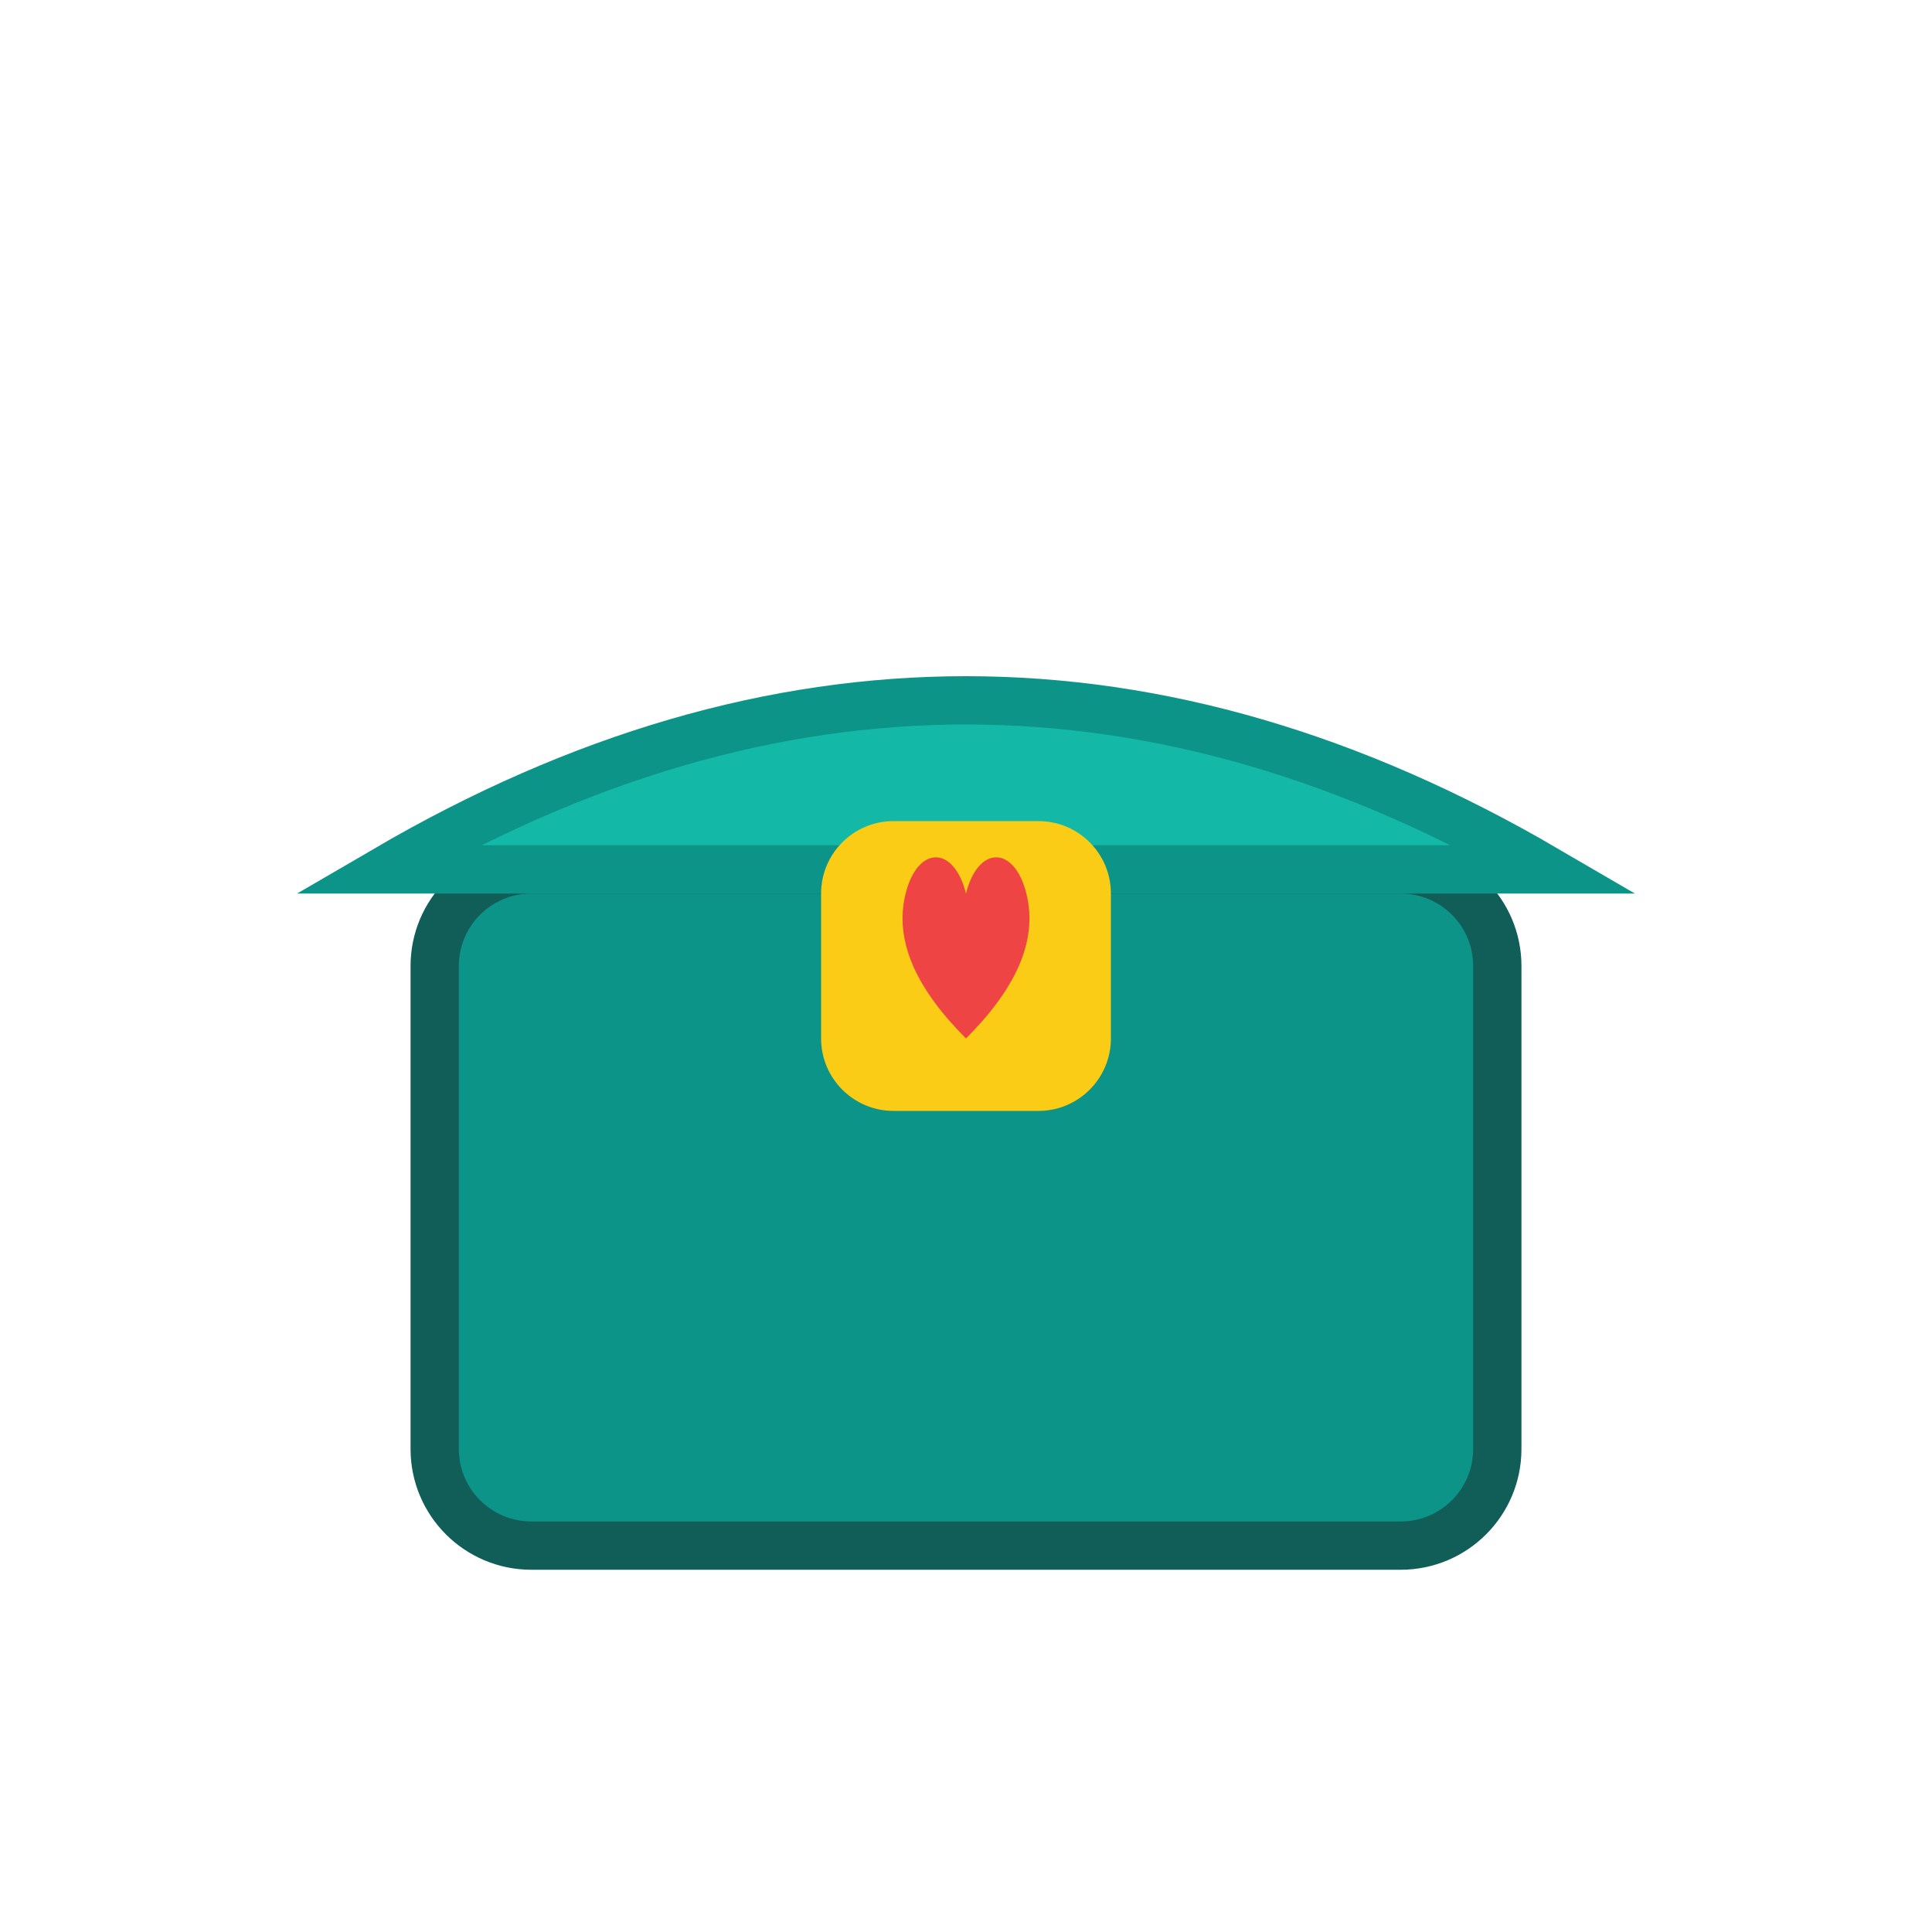
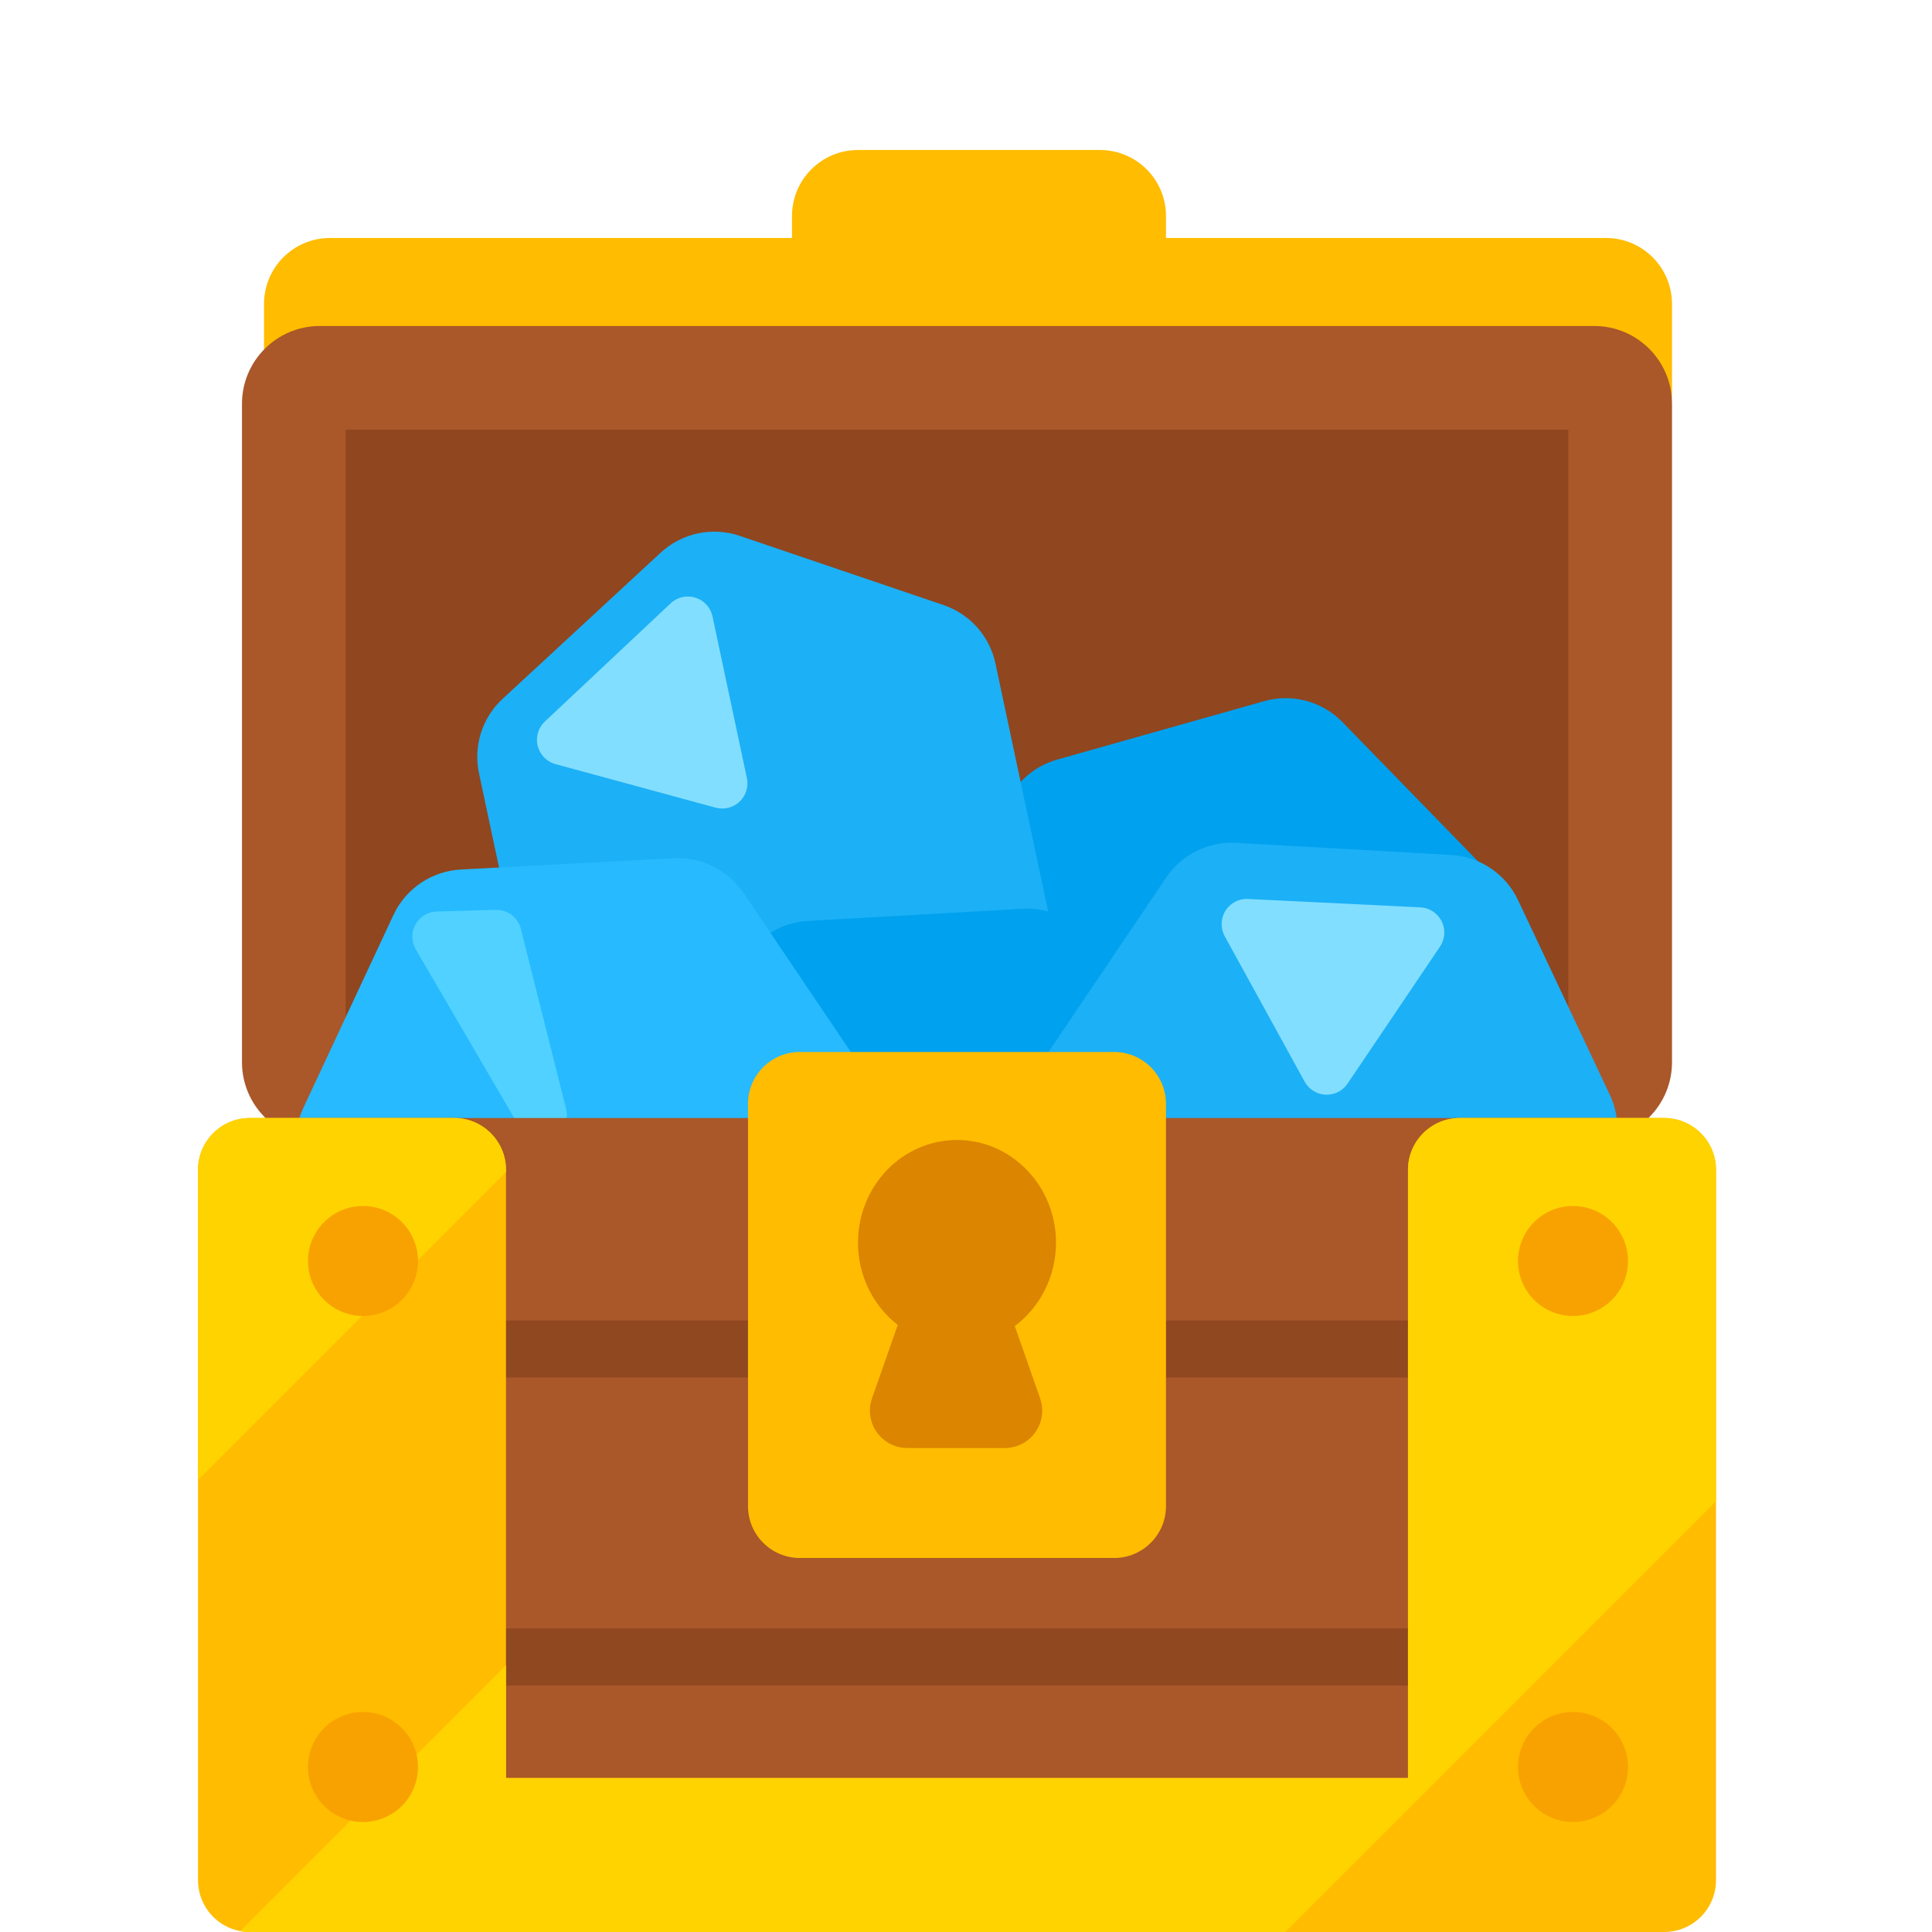
- <svg xmlns="http://www.w3.org/2000/svg" viewBox="0 0 80 80">
-   <rect x="18" y="36" width="44" height="28" rx="4" fill="#0D9488" stroke="#115E59" stroke-width="2" />
-   <path d="M16 36 Q40 22 64 36 Z" fill="#14B8A6" stroke="#0D9488" stroke-width="2" />
-   <rect x="34" y="34" width="12" height="12" rx="3" fill="#FACC15" />
-   <path d="M40 37 C40.5 35 42 35 42.5 37 C43 39 42 41 40 43 C38 41 37 39 37.5 37 C38 35 39.5 35 40 37 Z" fill="#EF4444" />
+ <svg xmlns="http://www.w3.org/2000/svg" width="80" height="80" viewBox="0 0 80 80" fill="none">
+   <path d="M45.548 6.211H35.528C34.018 6.211 32.795 7.435 32.795 8.944V12.588C32.795 14.097 34.018 15.321 35.528 15.321H45.548C47.058 15.321 48.281 14.097 48.281 12.588V8.944C48.281 7.435 47.058 6.211 45.548 6.211Z" fill="#FFBC00" />
+   <path d="M66.501 9.854H13.665C12.155 9.854 10.932 11.078 10.932 12.587V16.231C10.932 17.741 12.155 18.964 13.665 18.964H66.501C68.01 18.964 69.234 17.741 69.234 16.231V12.587C69.234 11.078 68.01 9.854 66.501 9.854Z" fill="#FFBC00" />
+   <path d="M13.241 13.499H66.013C67.792 13.499 69.234 14.941 69.234 16.719V43.985C69.234 45.763 67.792 47.205 66.013 47.205H13.241C11.462 47.205 10.02 45.763 10.02 43.985V16.719C10.02 14.941 11.462 13.499 13.241 13.499Z" fill="#AA572A" />
+   <path d="M14.314 17.793V42.912H64.94V17.793H14.314Z" fill="#90461F" />
+   <path fill-rule="evenodd" clip-rule="evenodd" d="M43.774 31.453L52.352 29.032C53.507 28.706 54.747 29.039 55.585 29.898L61.803 36.284C62.608 37.111 62.919 38.3 62.62 39.414L59.766 50.065C59.468 51.179 58.604 52.054 57.494 52.367L48.916 54.788C47.761 55.114 46.52 54.781 45.682 53.922L39.464 47.536C38.659 46.709 38.349 45.52 38.648 44.406L41.502 33.755C41.8 32.641 42.663 31.766 43.774 31.453Z" fill="#00A1EE" />
+   <path fill-rule="evenodd" clip-rule="evenodd" d="M39.071 25.055L30.632 22.189C29.495 21.803 28.239 22.07 27.358 22.884L20.813 28.936C19.966 29.719 19.594 30.89 19.834 32.019L22.127 42.804C22.366 43.933 23.183 44.851 24.275 45.222L32.715 48.089C33.851 48.475 35.108 48.208 35.989 47.393L42.533 41.342C43.38 40.558 43.752 39.387 43.512 38.259L41.22 27.473C40.98 26.345 40.164 25.426 39.071 25.055Z" fill="#1CB0F6" />
+   <path fill-rule="evenodd" clip-rule="evenodd" d="M29.504 25.527C29.465 25.341 29.375 25.169 29.244 25.03C28.85 24.61 28.189 24.59 27.769 24.984L22.564 29.874C22.423 30.006 22.322 30.174 22.271 30.36C22.12 30.916 22.448 31.49 23.004 31.641L29.632 33.443C29.793 33.486 29.961 33.491 30.123 33.456C30.687 33.337 31.046 32.783 30.927 32.219L29.504 25.527Z" fill="#82DEFF" />
+   <path fill-rule="evenodd" clip-rule="evenodd" d="M42.345 37.631L33.447 38.135C32.248 38.203 31.183 38.921 30.672 40.006L26.871 48.069C26.379 49.112 26.473 50.338 27.118 51.294L33.283 60.435C33.929 61.392 35.03 61.938 36.181 61.873L45.081 61.369C46.279 61.301 47.344 60.582 47.855 59.497L51.656 51.435C52.148 50.391 52.054 49.166 51.409 48.209L45.243 39.068C44.598 38.112 43.497 37.566 42.345 37.631Z" fill="#00A1EE" />
+   <path fill-rule="evenodd" clip-rule="evenodd" d="M51.187 34.899L60.085 35.402C61.284 35.47 62.349 36.188 62.86 37.274L66.661 45.336C67.153 46.38 67.059 47.605 66.414 48.562L60.248 57.703C59.603 58.659 58.502 59.205 57.351 59.14L48.451 58.636C47.253 58.568 46.188 57.85 45.676 56.764L41.876 48.702C41.384 47.659 41.478 46.434 42.123 45.477L48.289 36.336C48.934 35.38 50.035 34.833 51.187 34.899Z" fill="#1CB0F6" />
+   <path fill-rule="evenodd" clip-rule="evenodd" d="M59.627 39.198L55.801 44.869C55.479 45.347 54.83 45.473 54.353 45.151C54.215 45.058 54.102 44.934 54.022 44.788L50.714 38.769C50.436 38.264 50.62 37.63 51.125 37.352C51.294 37.259 51.486 37.215 51.679 37.224L58.812 37.572C59.388 37.6 59.832 38.09 59.804 38.665C59.794 38.856 59.733 39.04 59.627 39.198Z" fill="#82DEFF" />
+   <path fill-rule="evenodd" clip-rule="evenodd" d="M27.901 35.537L19.083 36.005C17.877 36.07 16.803 36.793 16.292 37.888L12.554 45.889C12.068 46.931 12.163 48.151 12.806 49.104L18.98 58.258C19.623 59.211 20.719 59.757 21.867 59.696L30.685 59.227C31.892 59.163 32.965 58.439 33.477 57.345L37.214 49.344C37.7 48.302 37.605 47.082 36.962 46.129L30.788 36.975C30.145 36.022 29.049 35.477 27.901 35.537Z" fill="#27BAFF" />
+   <path fill-rule="evenodd" clip-rule="evenodd" d="M17.215 39.312C17.127 39.161 17.078 38.99 17.074 38.815C17.058 38.239 17.512 37.759 18.088 37.743L20.528 37.675C21.017 37.662 21.45 37.99 21.569 38.464L23.442 45.92C23.555 46.371 23.357 46.842 22.956 47.076C22.458 47.366 21.819 47.198 21.529 46.7L17.215 39.312Z" fill="#50D1FF" />
+   <path fill-rule="evenodd" clip-rule="evenodd" d="M10.932 46.294H68.323V80H10.932V46.294Z" fill="#AA572A" />
+   <path d="M16.932 68.612H58.678" stroke="#904821" stroke-width="2.362" stroke-linecap="square" />
+   <path d="M16.932 55.859H58.678" stroke="#904821" stroke-width="2.362" stroke-linecap="square" />
+   <path fill-rule="evenodd" clip-rule="evenodd" d="M58.302 73.623V48.441C58.302 47.255 59.263 46.294 60.449 46.294H68.909C70.095 46.294 71.056 47.255 71.056 48.441V77.853C71.056 79.039 70.095 80 68.909 80H10.346C9.16 80 8.199 79.039 8.199 77.853V48.441C8.199 47.255 9.16 46.294 10.346 46.294H18.805C19.991 46.294 20.952 47.255 20.952 48.441V73.623H58.302Z" fill="#FFBC00" />
+   <path d="M46.134 43.56H33.12C31.934 43.56 30.973 44.522 30.973 45.707V62.366C30.973 63.552 31.934 64.513 33.12 64.513H46.134C47.32 64.513 48.281 63.552 48.281 62.366V45.707C48.281 44.522 47.32 43.56 46.134 43.56Z" fill="#FFBC00" />
+   <path fill-rule="evenodd" clip-rule="evenodd" d="M37.175 54.863C36.175 54.088 35.528 52.85 35.528 51.456C35.528 49.108 37.363 47.205 39.627 47.205C41.891 47.205 43.726 49.108 43.726 51.456C43.726 52.879 43.053 54.138 42.019 54.909L43.069 57.902C43.351 58.707 42.927 59.589 42.122 59.871C41.958 59.929 41.785 59.959 41.61 59.959H37.567C36.713 59.959 36.021 59.267 36.021 58.413C36.021 58.239 36.051 58.066 36.108 57.902L37.175 54.863Z" fill="#DB8500" />
+   <path d="M65.134 75.445C66.392 75.445 67.412 74.425 67.412 73.167C67.412 71.909 66.392 70.89 65.134 70.89C63.877 70.89 62.857 71.909 62.857 73.167C62.857 74.425 63.877 75.445 65.134 75.445Z" fill="#F8A201" />
+   <path fill-rule="evenodd" clip-rule="evenodd" d="M71.056 62.165L55.663 77.557L55.663 77.556L53.219 80H10.345C10.209 80 10.075 79.987 9.946 79.963L20.952 68.956V73.623H58.302V48.441C58.302 47.255 59.263 46.294 60.449 46.294H68.909C70.095 46.294 71.056 47.255 71.056 48.441V62.165Z" fill="#FFD300" />
+   <path d="M65.134 54.492C66.392 54.492 67.412 53.473 67.412 52.215C67.412 50.957 66.392 49.938 65.134 49.938C63.877 49.938 62.857 50.957 62.857 52.215C62.857 53.473 63.877 54.492 65.134 54.492Z" fill="#F8A201" />
+   <path fill-rule="evenodd" clip-rule="evenodd" d="M8.199 61.285V48.441C8.199 47.255 9.16 46.294 10.346 46.294H18.805C19.991 46.294 20.952 47.255 20.952 48.441V48.531L8.199 61.285Z" fill="#FFD300" />
+   <path d="M15.031 54.492C16.288 54.492 17.308 53.473 17.308 52.215C17.308 50.957 16.288 49.938 15.031 49.938C13.773 49.938 12.753 50.957 12.753 52.215C12.753 53.473 13.773 54.492 15.031 54.492Z" fill="#F8A201" />
+   <path d="M15.031 75.445C16.288 75.445 17.308 74.425 17.308 73.167C17.308 71.909 16.288 70.89 15.031 70.89C13.773 70.89 12.753 71.909 12.753 73.167C12.753 74.425 13.773 75.445 15.031 75.445Z" fill="#F8A201" />
</svg>
